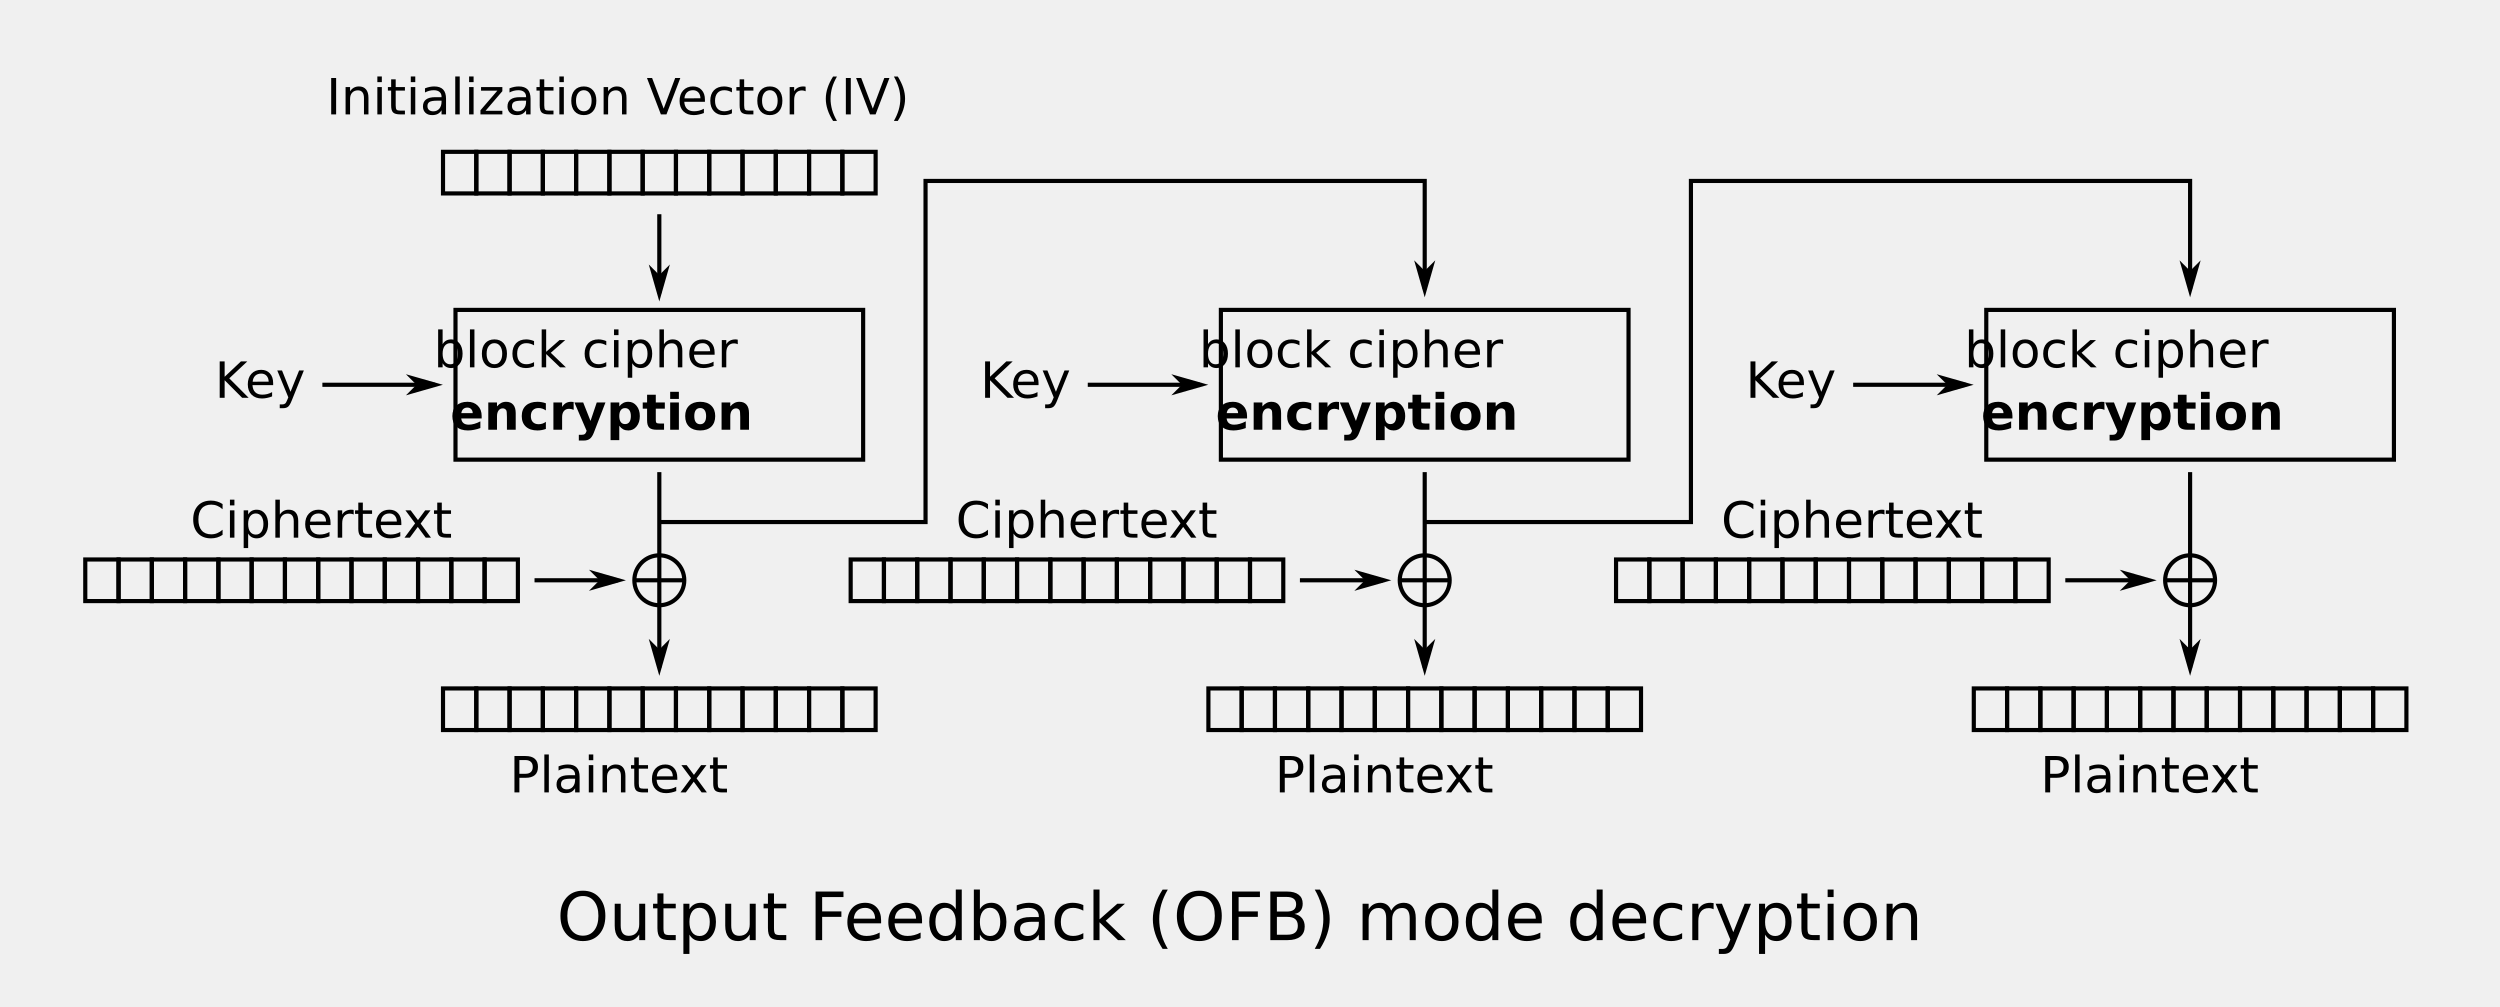
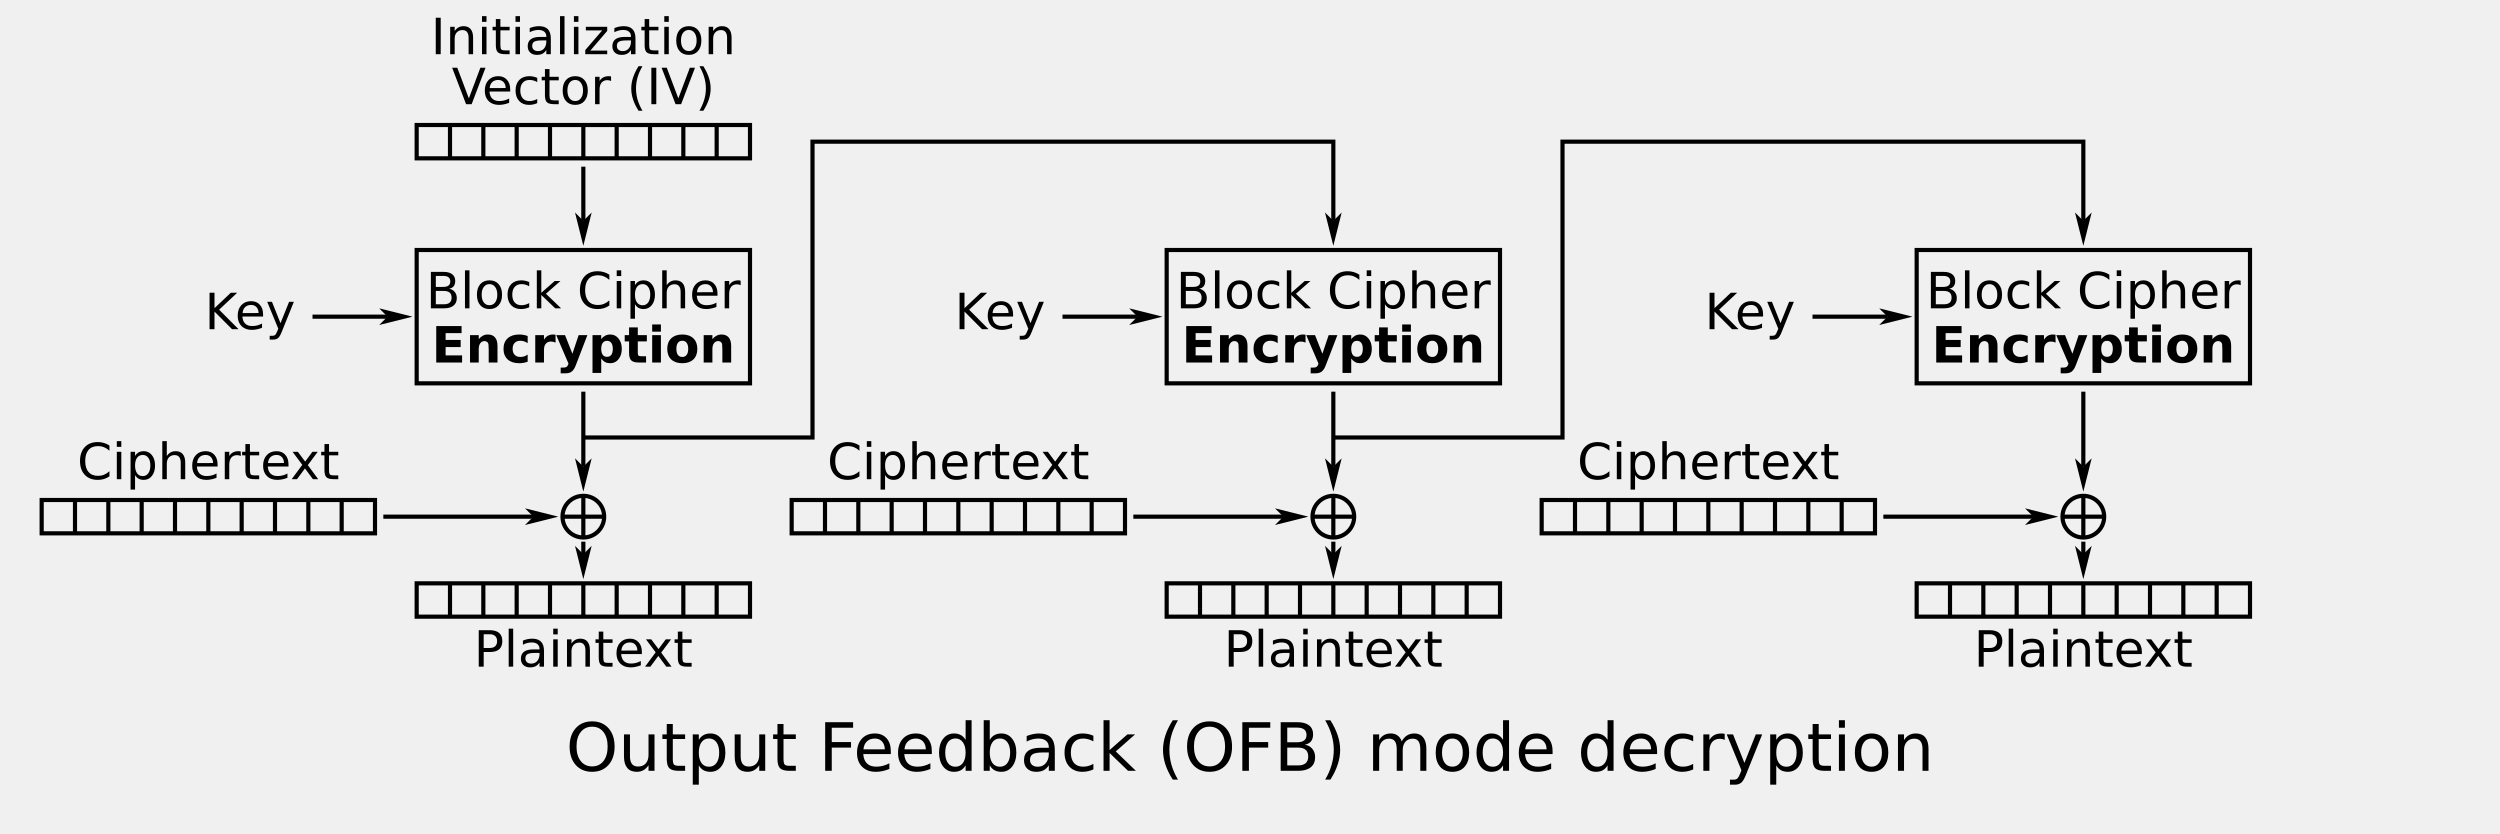
- <svg xmlns="http://www.w3.org/2000/svg" width="601" height="242" id="svg2" version="1.1">
-   <defs id="defs4">
-     <marker orient="auto" refY="0.0" refX="0.0" id="Arrow1Mend" style="overflow:visible;">
-       <path id="path4488" d="M 0.0,0.0 L 5.0,-5.0 L -12.5,0.0 L 5.0,5.0 L 0.0,0.0 z " style="fill-rule:evenodd;stroke:#000000;stroke-width:1.0pt;" transform="scale(0.4) rotate(180) translate(10,0)" />
+ <svg xmlns="http://www.w3.org/2000/svg" xmlns:xlink="http://www.w3.org/1999/xlink" height="200" width="600">
+   <style>
+ path,circle,rect {
+     fill: none;
+     stroke: black;
+ }
+ #a {
+     overflow:visible;
+ }
+ .h {
+     fill:black;
+     stroke:none;
+ }
+ path.a {
+     marker-end:url(#a);
+ }
+ text {
+     font-size: 12px;
+     font-family:DejaVu Sans;
+     text-align:center;
+     text-anchor:middle;
+ }
+ path.a {
+     marker-end: url(#a);
+ }
+ #t {
+     font-size:16px;
+ }
+ @media (prefers-color-scheme: dark) {
+     path,circle,rect {
+         stroke:white;
+     }
+     text,.h {
+        fill:white;
+     }
+ }
+ </style>
+   <defs>
+     <marker id="a" orient="auto">
+       <path d="M0,0L-2,-2L6,0L-2,2z" class="h" />
    </marker>
-     <marker orient="auto" refY="0" refX="0" id="marker11421" style="overflow:visible">
-       <path id="path11423" d="M 0,0 5,-5 -12.5,0 5,5 0,0 z" style="fill-rule:evenodd;stroke:#000000;stroke-width:1pt" transform="matrix(-0.4,0,0,-0.4,-4,0)" />
-     </marker>
+     <path id="b" d="M-40,0h80v8h-80Zm8,0v8m8,-8v8m8,-8v8m8,-8v8m8,-8v8m8,-8v8m8,-8v8m8,-8v8m8,-8v8" />
+     <g id="c">
+       <text x="-90" y="115">Ciphertext</text>
+       <use xlink:href="#b" x="-90" y="120" />
+       <path d="M-48,124h36" class="a" />
+       <path d="M-5,124h10zM0,119v10" />
+       <circle cy="124" r="5" />
+       <rect x="-40" y="60" width="80" height="32" />
+       <text y="74">Block Cipher</text>
+       <text y="87" style="font-weight:bold;">Encryption</text>
+       <path d="M0,94v18" class="a" />
+       <path d="M-65,76h18" class="a" />
+       <text x="-80" y="79">Key</text>
+       <path d="M0,130v3" class="a" />
+       <use xlink:href="#b" y="140" />
+       <text y="160">Plaintext</text>
+     </g>
+     <path id="l" class="a" d="M0,105h55v-71h125v19" />
  </defs>
-   <g id="layer2" style="display:inline">
-     <text xml:space="preserve" style="font-size:16px;font-style:normal;font-variant:normal;font-weight:normal;font-stretch:normal;text-align:center;line-height:125%;letter-spacing:0px;word-spacing:0px;writing-mode:lr-tb;text-anchor:middle;fill:#000000;fill-opacity:1;stroke:none;font-family:DejaVu Sans;-inkscape-font-specification:DejaVu Sans" x="310.738" y="226" id="text3188">
-       <tspan id="tspan3190" x="310.738" y="226">Output Feedback (OFB) mode decryption</tspan>
-     </text>
-     <g id="g3514" transform="translate(20,-6)">
-       <text id="text3216" y="904.673" x="137.961" style="font-size:12px;font-style:normal;font-variant:normal;font-weight:normal;font-stretch:normal;text-align:center;line-height:125%;letter-spacing:0px;word-spacing:0px;writing-mode:lr-tb;text-anchor:middle;fill:#000000;fill-opacity:1;stroke:none;font-family:DejaVu Sans;-inkscape-font-specification:DejaVu Sans" xml:space="preserve" transform="translate(0,-810.3622)">
-         <tspan y="904.673" x="137.961" id="tspan3218">block cipher</tspan>
-         <tspan id="tspan3220" y="919.673" x="137.961" style="font-weight:bold">encryption</tspan>
-       </text>
-       <rect y="80.5" x="89.5" height="36" width="98" id="rect3214" style="fill:none;stroke:#000000;stroke-width:1;stroke-linecap:square;stroke-miterlimit:4;stroke-opacity:1;stroke-dasharray:none;stroke-dashoffset:0" />
-     </g>
-     <g id="g3496" transform="translate(18,-12)">
-       <rect y="48.5" x="88.5" height="10" width="8" id="rect3222" style="fill:none;stroke:#000000;stroke-width:1;stroke-linecap:square;stroke-miterlimit:4;stroke-opacity:1;stroke-dasharray:none;stroke-dashoffset:0" />
-       <rect y="48.5" x="96.5" height="10" width="8" id="rect3222-4" style="fill:none;stroke:#000000;stroke-width:1;stroke-linecap:square;stroke-miterlimit:4;stroke-opacity:1;stroke-dasharray:none;stroke-dashoffset:0" />
-       <rect y="48.5" x="104.5" height="10" width="8" id="rect3222-4-8" style="fill:none;stroke:#000000;stroke-width:1;stroke-linecap:square;stroke-miterlimit:4;stroke-opacity:1;stroke-dasharray:none;stroke-dashoffset:0" />
-       <rect y="48.5" x="112.5" height="10" width="8" id="rect3222-4-8-5" style="fill:none;stroke:#000000;stroke-width:1;stroke-linecap:square;stroke-miterlimit:4;stroke-opacity:1;stroke-dasharray:none;stroke-dashoffset:0" />
-       <rect y="48.5" x="120.5" height="10" width="8" id="rect3222-4-8-5-6" style="fill:none;stroke:#000000;stroke-width:1;stroke-linecap:square;stroke-miterlimit:4;stroke-opacity:1;stroke-dasharray:none;stroke-dashoffset:0" />
-       <rect y="48.5" x="128.5" height="10" width="8" id="rect3222-4-8-5-6-0" style="fill:none;stroke:#000000;stroke-width:1;stroke-linecap:square;stroke-miterlimit:4;stroke-opacity:1;stroke-dasharray:none;stroke-dashoffset:0" />
-       <rect y="48.5" x="136.5" height="10" width="8" id="rect3222-4-8-5-6-0-9" style="fill:none;stroke:#000000;stroke-width:1;stroke-linecap:square;stroke-miterlimit:4;stroke-opacity:1;stroke-dasharray:none;stroke-dashoffset:0" />
-       <rect y="48.5" x="144.5" height="10" width="8" id="rect3222-4-8-5-6-0-9-3" style="fill:none;stroke:#000000;stroke-width:1;stroke-linecap:square;stroke-miterlimit:4;stroke-opacity:1;stroke-dasharray:none;stroke-dashoffset:0" />
-       <rect y="48.5" x="152.5" height="10" width="8" id="rect3222-4-8-5-6-0-9-3-3" style="fill:none;stroke:#000000;stroke-width:1;stroke-linecap:square;stroke-miterlimit:4;stroke-opacity:1;stroke-dasharray:none;stroke-dashoffset:0" />
-       <rect y="48.5" x="160.5" height="10" width="8" id="rect3222-4-8-5-6-0-9-3-3-6" style="fill:none;stroke:#000000;stroke-width:1;stroke-linecap:square;stroke-miterlimit:4;stroke-opacity:1;stroke-dasharray:none;stroke-dashoffset:0" />
-       <rect y="48.5" x="168.5" height="10" width="8" id="rect3222-4-8-5-6-0-9-3-3-6-5" style="fill:none;stroke:#000000;stroke-width:1;stroke-linecap:square;stroke-miterlimit:4;stroke-opacity:1;stroke-dasharray:none;stroke-dashoffset:0" />
-       <rect y="48.5" x="176.5" height="10" width="8" id="rect3222-4-8-5-6-0-9-3-3-6-5-0" style="fill:none;stroke:#000000;stroke-width:1;stroke-linecap:square;stroke-miterlimit:4;stroke-opacity:1;stroke-dasharray:none;stroke-dashoffset:0" />
-       <rect y="48.5" x="184.5" height="10" width="8" id="rect3222-4-8-5-6-0-9-3-3-6-5-0-7" style="fill:none;stroke:#000000;stroke-width:1;stroke-linecap:square;stroke-miterlimit:4;stroke-opacity:1;stroke-dasharray:none;stroke-dashoffset:0" />
-     </g>
-     <text xml:space="preserve" style="font-size:12px;font-style:normal;font-variant:normal;font-weight:normal;font-stretch:normal;text-align:start;line-height:125%;letter-spacing:0px;word-spacing:0px;text-anchor:start;fill:#000000;fill-opacity:1;stroke:none;font-family:DejaVu Sans;-inkscape-font-specification:Sans" x="51.643" y="95.626" id="text3562">
-       <tspan id="tspan3564" x="51.643" y="95.626">Key</tspan>
-     </text>
-     <g id="g3496-2-8" transform="translate(18,117)">
-       <rect y="48.5" x="88.5" height="10" width="8" id="rect3222-7-1" style="fill:none;stroke:#000000;stroke-width:1;stroke-linecap:square;stroke-miterlimit:4;stroke-opacity:1;stroke-dasharray:none;stroke-dashoffset:0" />
-       <rect y="48.5" x="96.5" height="10" width="8" id="rect3222-4-9-7" style="fill:none;stroke:#000000;stroke-width:1;stroke-linecap:square;stroke-miterlimit:4;stroke-opacity:1;stroke-dasharray:none;stroke-dashoffset:0" />
-       <rect y="48.5" x="104.5" height="10" width="8" id="rect3222-4-8-7-3" style="fill:none;stroke:#000000;stroke-width:1;stroke-linecap:square;stroke-miterlimit:4;stroke-opacity:1;stroke-dasharray:none;stroke-dashoffset:0" />
-       <rect y="48.5" x="112.5" height="10" width="8" id="rect3222-4-8-5-61-8" style="fill:none;stroke:#000000;stroke-width:1;stroke-linecap:square;stroke-miterlimit:4;stroke-opacity:1;stroke-dasharray:none;stroke-dashoffset:0" />
-       <rect y="48.5" x="120.5" height="10" width="8" id="rect3222-4-8-5-6-4-0" style="fill:none;stroke:#000000;stroke-width:1;stroke-linecap:square;stroke-miterlimit:4;stroke-opacity:1;stroke-dasharray:none;stroke-dashoffset:0" />
-       <rect y="48.5" x="128.5" height="10" width="8" id="rect3222-4-8-5-6-0-0-4" style="fill:none;stroke:#000000;stroke-width:1;stroke-linecap:square;stroke-miterlimit:4;stroke-opacity:1;stroke-dasharray:none;stroke-dashoffset:0" />
-       <rect y="48.5" x="136.5" height="10" width="8" id="rect3222-4-8-5-6-0-9-4-1" style="fill:none;stroke:#000000;stroke-width:1;stroke-linecap:square;stroke-miterlimit:4;stroke-opacity:1;stroke-dasharray:none;stroke-dashoffset:0" />
-       <rect y="48.5" x="144.5" height="10" width="8" id="rect3222-4-8-5-6-0-9-3-0-3" style="fill:none;stroke:#000000;stroke-width:1;stroke-linecap:square;stroke-miterlimit:4;stroke-opacity:1;stroke-dasharray:none;stroke-dashoffset:0" />
-       <rect y="48.5" x="152.5" height="10" width="8" id="rect3222-4-8-5-6-0-9-3-3-4-0" style="fill:none;stroke:#000000;stroke-width:1;stroke-linecap:square;stroke-miterlimit:4;stroke-opacity:1;stroke-dasharray:none;stroke-dashoffset:0" />
-       <rect y="48.5" x="160.5" height="10" width="8" id="rect3222-4-8-5-6-0-9-3-3-6-9-6" style="fill:none;stroke:#000000;stroke-width:1;stroke-linecap:square;stroke-miterlimit:4;stroke-opacity:1;stroke-dasharray:none;stroke-dashoffset:0" />
-       <rect y="48.5" x="168.5" height="10" width="8" id="rect3222-4-8-5-6-0-9-3-3-6-5-8-5" style="fill:none;stroke:#000000;stroke-width:1;stroke-linecap:square;stroke-miterlimit:4;stroke-opacity:1;stroke-dasharray:none;stroke-dashoffset:0" />
-       <rect y="48.5" x="176.5" height="10" width="8" id="rect3222-4-8-5-6-0-9-3-3-6-5-0-5-9" style="fill:none;stroke:#000000;stroke-width:1;stroke-linecap:square;stroke-miterlimit:4;stroke-opacity:1;stroke-dasharray:none;stroke-dashoffset:0" />
-       <rect y="48.5" x="184.5" height="10" width="8" id="rect3222-4-8-5-6-0-9-3-3-6-5-0-7-7-9" style="fill:none;stroke:#000000;stroke-width:1;stroke-linecap:square;stroke-miterlimit:4;stroke-opacity:1;stroke-dasharray:none;stroke-dashoffset:0" />
-     </g>
-     <text xml:space="preserve" style="font-size:12px;font-style:normal;font-variant:normal;font-weight:normal;font-stretch:normal;text-align:start;line-height:125%;letter-spacing:0px;word-spacing:0px;text-anchor:start;fill:#000000;fill-opacity:1;stroke:none;font-family:DejaVu Sans;-inkscape-font-specification:Sans" x="158.31" y="190.5" id="text3566-6">
-       <tspan id="tspan3568-9" x="158.31" y="190.5" style="text-align:center;text-anchor:middle">Plaintext</tspan>
-     </text>
-     <path style="fill:none;stroke:#000000;stroke-width:1px;stroke-linecap:butt;stroke-linejoin:miter;stroke-opacity:1;marker-end:url(#Arrow1Mend)" d="m 158.5,113.5 0,47" id="path3705" />
-     <path style="fill:none;stroke:#000000;stroke-width:1px;stroke-linecap:butt;stroke-linejoin:miter;stroke-opacity:1;marker-end:url(#Arrow1Mend)" d="m 77.5,92.5 27,0" id="path4919" />
-     <path style="fill:none;stroke:#000000;stroke-width:1px;stroke-linecap:butt;stroke-linejoin:miter;stroke-opacity:1;marker-end:url(#Arrow1Mend)" d="m 158.5,51.5 0,19" id="path5103" />
-     <text xml:space="preserve" style="font-size:12px;font-style:normal;font-variant:normal;font-weight:normal;font-stretch:normal;text-align:center;line-height:125%;letter-spacing:0px;word-spacing:0px;writing-mode:lr-tb;text-anchor:middle;fill:#000000;fill-opacity:1;stroke:none;display:inline;font-family:DejaVu Sans;-inkscape-font-specification:DejaVu Sans" x="158.058" y="27.5" id="text3520-1-3">
-       <tspan x="158.058" y="27.5" id="tspan3528-0-6" style="font-size:12px;font-style:normal;font-variant:normal;font-weight:normal;font-stretch:normal;text-align:center;line-height:125%;writing-mode:lr-tb;text-anchor:middle;font-family:DejaVu Sans;-inkscape-font-specification:DejaVu Sans">Initialization Vector (IV)</tspan>
-     </text>
-     <g transform="translate(20,6)" style="display:inline" id="g5291">
-       <path transform="translate(-2,0)" d="m 146.5,133.5 c 0,3.314 -2.686,6 -6,6 -3.314,0 -6,-2.686 -6,-6 0,-3.314 2.686,-6 6,-6 3.314,0 6,2.686 6,6 z" id="path5287" style="fill:none;stroke:#000000;stroke-width:1;stroke-linecap:square;stroke-miterlimit:4;stroke-opacity:1;stroke-dasharray:none;stroke-dashoffset:0" />
-       <path id="path5289" d="m 132.5,133.5 12,0" style="fill:none;stroke:#000000;stroke-width:1px;stroke-linecap:butt;stroke-linejoin:miter;stroke-opacity:1" />
-     </g>
-     <path style="fill:none;stroke:#000000;stroke-width:1px;stroke-linecap:butt;stroke-linejoin:miter;stroke-opacity:1;marker-end:url(#marker11421)" d="m 158.5,125.5 64,0 0,-82 120,0 0,26" id="path12496" />
-     <g style="display:inline" id="g3514-7" transform="translate(204,-6.000002)">
-       <text id="text3216-5" y="904.673" x="137.961" style="font-size:12px;font-style:normal;font-variant:normal;font-weight:normal;font-stretch:normal;text-align:center;line-height:125%;letter-spacing:0px;word-spacing:0px;writing-mode:lr-tb;text-anchor:middle;fill:#000000;fill-opacity:1;stroke:none;font-family:DejaVu Sans;-inkscape-font-specification:DejaVu Sans" xml:space="preserve" transform="translate(0,-810.3622)">
-         <tspan y="904.673" x="137.961" id="tspan3218-3">block cipher</tspan>
-         <tspan id="tspan3220-8" y="919.673" x="137.961" style="font-weight:bold">encryption</tspan>
-       </text>
-       <rect y="80.5" x="89.5" height="36" width="98" id="rect3214-8" style="fill:none;stroke:#000000;stroke-width:1;stroke-linecap:square;stroke-miterlimit:4;stroke-opacity:1;stroke-dasharray:none;stroke-dashoffset:0" />
-     </g>
-     <text xml:space="preserve" style="font-size:12px;font-style:normal;font-variant:normal;font-weight:normal;font-stretch:normal;text-align:start;line-height:125%;letter-spacing:0px;word-spacing:0px;text-anchor:start;fill:#000000;fill-opacity:1;stroke:none;display:inline;font-family:DejaVu Sans;-inkscape-font-specification:Sans" x="235.643" y="95.626" id="text3562-8">
-       <tspan id="tspan3564-0" x="235.643" y="95.626">Key</tspan>
-     </text>
-     <g style="display:inline" id="g3496-2-8-6" transform="translate(202,117)">
-       <rect y="48.5" x="88.5" height="10" width="8" id="rect3222-7-1-2" style="fill:none;stroke:#000000;stroke-width:1;stroke-linecap:square;stroke-miterlimit:4;stroke-opacity:1;stroke-dasharray:none;stroke-dashoffset:0" />
-       <rect y="48.5" x="96.5" height="10" width="8" id="rect3222-4-9-7-9" style="fill:none;stroke:#000000;stroke-width:1;stroke-linecap:square;stroke-miterlimit:4;stroke-opacity:1;stroke-dasharray:none;stroke-dashoffset:0" />
-       <rect y="48.5" x="104.5" height="10" width="8" id="rect3222-4-8-7-3-3" style="fill:none;stroke:#000000;stroke-width:1;stroke-linecap:square;stroke-miterlimit:4;stroke-opacity:1;stroke-dasharray:none;stroke-dashoffset:0" />
-       <rect y="48.5" x="112.5" height="10" width="8" id="rect3222-4-8-5-61-8-9" style="fill:none;stroke:#000000;stroke-width:1;stroke-linecap:square;stroke-miterlimit:4;stroke-opacity:1;stroke-dasharray:none;stroke-dashoffset:0" />
-       <rect y="48.5" x="120.5" height="10" width="8" id="rect3222-4-8-5-6-4-0-3" style="fill:none;stroke:#000000;stroke-width:1;stroke-linecap:square;stroke-miterlimit:4;stroke-opacity:1;stroke-dasharray:none;stroke-dashoffset:0" />
-       <rect y="48.5" x="128.5" height="10" width="8" id="rect3222-4-8-5-6-0-0-4-5" style="fill:none;stroke:#000000;stroke-width:1;stroke-linecap:square;stroke-miterlimit:4;stroke-opacity:1;stroke-dasharray:none;stroke-dashoffset:0" />
-       <rect y="48.5" x="136.5" height="10" width="8" id="rect3222-4-8-5-6-0-9-4-1-0" style="fill:none;stroke:#000000;stroke-width:1;stroke-linecap:square;stroke-miterlimit:4;stroke-opacity:1;stroke-dasharray:none;stroke-dashoffset:0" />
-       <rect y="48.5" x="144.5" height="10" width="8" id="rect3222-4-8-5-6-0-9-3-0-3-4" style="fill:none;stroke:#000000;stroke-width:1;stroke-linecap:square;stroke-miterlimit:4;stroke-opacity:1;stroke-dasharray:none;stroke-dashoffset:0" />
-       <rect y="48.5" x="152.5" height="10" width="8" id="rect3222-4-8-5-6-0-9-3-3-4-0-4" style="fill:none;stroke:#000000;stroke-width:1;stroke-linecap:square;stroke-miterlimit:4;stroke-opacity:1;stroke-dasharray:none;stroke-dashoffset:0" />
-       <rect y="48.5" x="160.5" height="10" width="8" id="rect3222-4-8-5-6-0-9-3-3-6-9-6-7" style="fill:none;stroke:#000000;stroke-width:1;stroke-linecap:square;stroke-miterlimit:4;stroke-opacity:1;stroke-dasharray:none;stroke-dashoffset:0" />
-       <rect y="48.5" x="168.5" height="10" width="8" id="rect3222-4-8-5-6-0-9-3-3-6-5-8-5-9" style="fill:none;stroke:#000000;stroke-width:1;stroke-linecap:square;stroke-miterlimit:4;stroke-opacity:1;stroke-dasharray:none;stroke-dashoffset:0" />
-       <rect y="48.5" x="176.5" height="10" width="8" id="rect3222-4-8-5-6-0-9-3-3-6-5-0-5-9-2" style="fill:none;stroke:#000000;stroke-width:1;stroke-linecap:square;stroke-miterlimit:4;stroke-opacity:1;stroke-dasharray:none;stroke-dashoffset:0" />
-       <rect y="48.5" x="184.5" height="10" width="8" id="rect3222-4-8-5-6-0-9-3-3-6-5-0-7-7-9-6" style="fill:none;stroke:#000000;stroke-width:1;stroke-linecap:square;stroke-miterlimit:4;stroke-opacity:1;stroke-dasharray:none;stroke-dashoffset:0" />
-     </g>
-     <text xml:space="preserve" style="font-size:12px;font-style:normal;font-variant:normal;font-weight:normal;font-stretch:normal;text-align:start;line-height:125%;letter-spacing:0px;word-spacing:0px;text-anchor:start;fill:#000000;fill-opacity:1;stroke:none;display:inline;font-family:DejaVu Sans;-inkscape-font-specification:Sans" x="342.31" y="190.5" id="text3566-6-0">
-       <tspan id="tspan3568-9-6" x="342.31" y="190.5" style="text-align:center;text-anchor:middle">Plaintext</tspan>
-     </text>
-     <path style="fill:none;stroke:#000000;stroke-width:1px;stroke-linecap:butt;stroke-linejoin:miter;stroke-opacity:1;marker-end:url(#Arrow1Mend);display:inline" d="m 342.5,113.5 0,47" id="path3705-1" />
-     <path style="fill:none;stroke:#000000;stroke-width:1px;stroke-linecap:butt;stroke-linejoin:miter;stroke-opacity:1;marker-end:url(#Arrow1Mend);display:inline" d="m 261.5,92.5 27,0" id="path4919-4" />
-     <g style="display:inline" id="g3514-7-6" transform="translate(388,-6.000003)">
-       <text id="text3216-5-0" y="904.673" x="137.961" style="font-size:12px;font-style:normal;font-variant:normal;font-weight:normal;font-stretch:normal;text-align:center;line-height:125%;letter-spacing:0px;word-spacing:0px;writing-mode:lr-tb;text-anchor:middle;fill:#000000;fill-opacity:1;stroke:none;font-family:DejaVu Sans;-inkscape-font-specification:DejaVu Sans" xml:space="preserve" transform="translate(0,-810.3622)">
-         <tspan y="904.673" x="137.961" id="tspan3218-3-6">block cipher</tspan>
-         <tspan id="tspan3220-8-8" y="919.673" x="137.961" style="font-weight:bold">encryption</tspan>
-       </text>
-       <rect y="80.5" x="89.5" height="36" width="98" id="rect3214-8-6" style="fill:none;stroke:#000000;stroke-width:1;stroke-linecap:square;stroke-miterlimit:4;stroke-opacity:1;stroke-dasharray:none;stroke-dashoffset:0" />
-     </g>
-     <text xml:space="preserve" style="font-size:12px;font-style:normal;font-variant:normal;font-weight:normal;font-stretch:normal;text-align:start;line-height:125%;letter-spacing:0px;word-spacing:0px;text-anchor:start;fill:#000000;fill-opacity:1;stroke:none;display:inline;font-family:DejaVu Sans;-inkscape-font-specification:Sans" x="419.643" y="95.626" id="text3562-8-4">
-       <tspan id="tspan3564-0-9" x="419.643" y="95.626">Key</tspan>
-     </text>
-     <g style="display:inline" id="g3496-2-8-6-8" transform="translate(386,117)">
-       <rect y="48.5" x="88.5" height="10" width="8" id="rect3222-7-1-2-6" style="fill:none;stroke:#000000;stroke-width:1;stroke-linecap:square;stroke-miterlimit:4;stroke-opacity:1;stroke-dasharray:none;stroke-dashoffset:0" />
-       <rect y="48.5" x="96.5" height="10" width="8" id="rect3222-4-9-7-9-4" style="fill:none;stroke:#000000;stroke-width:1;stroke-linecap:square;stroke-miterlimit:4;stroke-opacity:1;stroke-dasharray:none;stroke-dashoffset:0" />
-       <rect y="48.5" x="104.5" height="10" width="8" id="rect3222-4-8-7-3-3-3" style="fill:none;stroke:#000000;stroke-width:1;stroke-linecap:square;stroke-miterlimit:4;stroke-opacity:1;stroke-dasharray:none;stroke-dashoffset:0" />
-       <rect y="48.5" x="112.5" height="10" width="8" id="rect3222-4-8-5-61-8-9-3" style="fill:none;stroke:#000000;stroke-width:1;stroke-linecap:square;stroke-miterlimit:4;stroke-opacity:1;stroke-dasharray:none;stroke-dashoffset:0" />
-       <rect y="48.5" x="120.5" height="10" width="8" id="rect3222-4-8-5-6-4-0-3-8" style="fill:none;stroke:#000000;stroke-width:1;stroke-linecap:square;stroke-miterlimit:4;stroke-opacity:1;stroke-dasharray:none;stroke-dashoffset:0" />
-       <rect y="48.5" x="128.5" height="10" width="8" id="rect3222-4-8-5-6-0-0-4-5-8" style="fill:none;stroke:#000000;stroke-width:1;stroke-linecap:square;stroke-miterlimit:4;stroke-opacity:1;stroke-dasharray:none;stroke-dashoffset:0" />
-       <rect y="48.5" x="136.5" height="10" width="8" id="rect3222-4-8-5-6-0-9-4-1-0-8" style="fill:none;stroke:#000000;stroke-width:1;stroke-linecap:square;stroke-miterlimit:4;stroke-opacity:1;stroke-dasharray:none;stroke-dashoffset:0" />
-       <rect y="48.5" x="144.5" height="10" width="8" id="rect3222-4-8-5-6-0-9-3-0-3-4-6" style="fill:none;stroke:#000000;stroke-width:1;stroke-linecap:square;stroke-miterlimit:4;stroke-opacity:1;stroke-dasharray:none;stroke-dashoffset:0" />
-       <rect y="48.5" x="152.5" height="10" width="8" id="rect3222-4-8-5-6-0-9-3-3-4-0-4-3" style="fill:none;stroke:#000000;stroke-width:1;stroke-linecap:square;stroke-miterlimit:4;stroke-opacity:1;stroke-dasharray:none;stroke-dashoffset:0" />
-       <rect y="48.5" x="160.5" height="10" width="8" id="rect3222-4-8-5-6-0-9-3-3-6-9-6-7-6" style="fill:none;stroke:#000000;stroke-width:1;stroke-linecap:square;stroke-miterlimit:4;stroke-opacity:1;stroke-dasharray:none;stroke-dashoffset:0" />
-       <rect y="48.5" x="168.5" height="10" width="8" id="rect3222-4-8-5-6-0-9-3-3-6-5-8-5-9-8" style="fill:none;stroke:#000000;stroke-width:1;stroke-linecap:square;stroke-miterlimit:4;stroke-opacity:1;stroke-dasharray:none;stroke-dashoffset:0" />
-       <rect y="48.5" x="176.5" height="10" width="8" id="rect3222-4-8-5-6-0-9-3-3-6-5-0-5-9-2-0" style="fill:none;stroke:#000000;stroke-width:1;stroke-linecap:square;stroke-miterlimit:4;stroke-opacity:1;stroke-dasharray:none;stroke-dashoffset:0" />
-       <rect y="48.5" x="184.5" height="10" width="8" id="rect3222-4-8-5-6-0-9-3-3-6-5-0-7-7-9-6-4" style="fill:none;stroke:#000000;stroke-width:1;stroke-linecap:square;stroke-miterlimit:4;stroke-opacity:1;stroke-dasharray:none;stroke-dashoffset:0" />
-     </g>
-     <text xml:space="preserve" style="font-size:12px;font-style:normal;font-variant:normal;font-weight:normal;font-stretch:normal;text-align:start;line-height:125%;letter-spacing:0px;word-spacing:0px;text-anchor:start;fill:#000000;fill-opacity:1;stroke:none;display:inline;font-family:DejaVu Sans;-inkscape-font-specification:Sans" x="526.31" y="190.5" id="text3566-6-0-4">
-       <tspan id="tspan3568-9-6-2" x="526.31" y="190.5" style="text-align:center;text-anchor:middle">Plaintext</tspan>
-     </text>
-     <path style="fill:none;stroke:#000000;stroke-width:1px;stroke-linecap:butt;stroke-linejoin:miter;stroke-opacity:1;marker-end:url(#Arrow1Mend);display:inline" d="m 526.5,113.5 0,47" id="path3705-1-5" />
-     <path style="fill:none;stroke:#000000;stroke-width:1px;stroke-linecap:butt;stroke-linejoin:miter;stroke-opacity:1;marker-end:url(#Arrow1Mend);display:inline" d="m 445.5,92.5 27,0" id="path4919-4-3" />
-     <g style="display:inline" id="g3496-4-8" transform="translate(116,86)">
-       <rect y="48.5" x="88.5" height="10" width="8" id="rect3222-53-8" style="fill:none;stroke:#000000;stroke-width:1;stroke-linecap:square;stroke-miterlimit:4;stroke-opacity:1;stroke-dasharray:none;stroke-dashoffset:0" />
-       <rect y="48.5" x="96.5" height="10" width="8" id="rect3222-4-1-0" style="fill:none;stroke:#000000;stroke-width:1;stroke-linecap:square;stroke-miterlimit:4;stroke-opacity:1;stroke-dasharray:none;stroke-dashoffset:0" />
-       <rect y="48.5" x="104.5" height="10" width="8" id="rect3222-4-8-2-5" style="fill:none;stroke:#000000;stroke-width:1;stroke-linecap:square;stroke-miterlimit:4;stroke-opacity:1;stroke-dasharray:none;stroke-dashoffset:0" />
-       <rect y="48.5" x="112.5" height="10" width="8" id="rect3222-4-8-5-4-4" style="fill:none;stroke:#000000;stroke-width:1;stroke-linecap:square;stroke-miterlimit:4;stroke-opacity:1;stroke-dasharray:none;stroke-dashoffset:0" />
-       <rect y="48.5" x="120.5" height="10" width="8" id="rect3222-4-8-5-6-5-9" style="fill:none;stroke:#000000;stroke-width:1;stroke-linecap:square;stroke-miterlimit:4;stroke-opacity:1;stroke-dasharray:none;stroke-dashoffset:0" />
-       <rect y="48.5" x="128.5" height="10" width="8" id="rect3222-4-8-5-6-0-3-6" style="fill:none;stroke:#000000;stroke-width:1;stroke-linecap:square;stroke-miterlimit:4;stroke-opacity:1;stroke-dasharray:none;stroke-dashoffset:0" />
-       <rect y="48.5" x="136.5" height="10" width="8" id="rect3222-4-8-5-6-0-9-9-5" style="fill:none;stroke:#000000;stroke-width:1;stroke-linecap:square;stroke-miterlimit:4;stroke-opacity:1;stroke-dasharray:none;stroke-dashoffset:0" />
-       <rect y="48.5" x="144.5" height="10" width="8" id="rect3222-4-8-5-6-0-9-3-30-6" style="fill:none;stroke:#000000;stroke-width:1;stroke-linecap:square;stroke-miterlimit:4;stroke-opacity:1;stroke-dasharray:none;stroke-dashoffset:0" />
-       <rect y="48.5" x="152.5" height="10" width="8" id="rect3222-4-8-5-6-0-9-3-3-9-2" style="fill:none;stroke:#000000;stroke-width:1;stroke-linecap:square;stroke-miterlimit:4;stroke-opacity:1;stroke-dasharray:none;stroke-dashoffset:0" />
-       <rect y="48.5" x="160.5" height="10" width="8" id="rect3222-4-8-5-6-0-9-3-3-6-8-9" style="fill:none;stroke:#000000;stroke-width:1;stroke-linecap:square;stroke-miterlimit:4;stroke-opacity:1;stroke-dasharray:none;stroke-dashoffset:0" />
-       <rect y="48.5" x="168.5" height="10" width="8" id="rect3222-4-8-5-6-0-9-3-3-6-5-5-6" style="fill:none;stroke:#000000;stroke-width:1;stroke-linecap:square;stroke-miterlimit:4;stroke-opacity:1;stroke-dasharray:none;stroke-dashoffset:0" />
-       <rect y="48.5" x="176.5" height="10" width="8" id="rect3222-4-8-5-6-0-9-3-3-6-5-0-9-2" style="fill:none;stroke:#000000;stroke-width:1;stroke-linecap:square;stroke-miterlimit:4;stroke-opacity:1;stroke-dasharray:none;stroke-dashoffset:0" />
-       <rect y="48.5" x="184.5" height="10" width="8" id="rect3222-4-8-5-6-0-9-3-3-6-5-0-7-2-7" style="fill:none;stroke:#000000;stroke-width:1;stroke-linecap:square;stroke-miterlimit:4;stroke-opacity:1;stroke-dasharray:none;stroke-dashoffset:0" />
-     </g>
-     <text xml:space="preserve" style="font-size:12px;font-style:normal;font-variant:normal;font-weight:normal;font-stretch:normal;text-align:start;line-height:125%;letter-spacing:0px;word-spacing:0px;text-anchor:start;fill:#000000;fill-opacity:1;stroke:none;display:inline;font-family:DejaVu Sans;-inkscape-font-specification:Sans" x="229.772" y="129.25" id="text11634-4">
-       <tspan id="tspan11636-0" x="229.772" y="129.25">Ciphertext</tspan>
-     </text>
-     <g style="display:inline" id="g3496-4-8-3" transform="translate(-68,86)">
-       <rect y="48.5" x="88.5" height="10" width="8" id="rect3222-53-8-4" style="fill:none;stroke:#000000;stroke-width:1;stroke-linecap:square;stroke-miterlimit:4;stroke-opacity:1;stroke-dasharray:none;stroke-dashoffset:0" />
-       <rect y="48.5" x="96.5" height="10" width="8" id="rect3222-4-1-0-6" style="fill:none;stroke:#000000;stroke-width:1;stroke-linecap:square;stroke-miterlimit:4;stroke-opacity:1;stroke-dasharray:none;stroke-dashoffset:0" />
-       <rect y="48.5" x="104.5" height="10" width="8" id="rect3222-4-8-2-5-5" style="fill:none;stroke:#000000;stroke-width:1;stroke-linecap:square;stroke-miterlimit:4;stroke-opacity:1;stroke-dasharray:none;stroke-dashoffset:0" />
-       <rect y="48.5" x="112.5" height="10" width="8" id="rect3222-4-8-5-4-4-0" style="fill:none;stroke:#000000;stroke-width:1;stroke-linecap:square;stroke-miterlimit:4;stroke-opacity:1;stroke-dasharray:none;stroke-dashoffset:0" />
-       <rect y="48.5" x="120.5" height="10" width="8" id="rect3222-4-8-5-6-5-9-4" style="fill:none;stroke:#000000;stroke-width:1;stroke-linecap:square;stroke-miterlimit:4;stroke-opacity:1;stroke-dasharray:none;stroke-dashoffset:0" />
-       <rect y="48.5" x="128.5" height="10" width="8" id="rect3222-4-8-5-6-0-3-6-8" style="fill:none;stroke:#000000;stroke-width:1;stroke-linecap:square;stroke-miterlimit:4;stroke-opacity:1;stroke-dasharray:none;stroke-dashoffset:0" />
-       <rect y="48.5" x="136.5" height="10" width="8" id="rect3222-4-8-5-6-0-9-9-5-2" style="fill:none;stroke:#000000;stroke-width:1;stroke-linecap:square;stroke-miterlimit:4;stroke-opacity:1;stroke-dasharray:none;stroke-dashoffset:0" />
-       <rect y="48.5" x="144.5" height="10" width="8" id="rect3222-4-8-5-6-0-9-3-30-6-5" style="fill:none;stroke:#000000;stroke-width:1;stroke-linecap:square;stroke-miterlimit:4;stroke-opacity:1;stroke-dasharray:none;stroke-dashoffset:0" />
-       <rect y="48.5" x="152.5" height="10" width="8" id="rect3222-4-8-5-6-0-9-3-3-9-2-1" style="fill:none;stroke:#000000;stroke-width:1;stroke-linecap:square;stroke-miterlimit:4;stroke-opacity:1;stroke-dasharray:none;stroke-dashoffset:0" />
-       <rect y="48.5" x="160.5" height="10" width="8" id="rect3222-4-8-5-6-0-9-3-3-6-8-9-9" style="fill:none;stroke:#000000;stroke-width:1;stroke-linecap:square;stroke-miterlimit:4;stroke-opacity:1;stroke-dasharray:none;stroke-dashoffset:0" />
-       <rect y="48.5" x="168.5" height="10" width="8" id="rect3222-4-8-5-6-0-9-3-3-6-5-5-6-3" style="fill:none;stroke:#000000;stroke-width:1;stroke-linecap:square;stroke-miterlimit:4;stroke-opacity:1;stroke-dasharray:none;stroke-dashoffset:0" />
-       <rect y="48.5" x="176.5" height="10" width="8" id="rect3222-4-8-5-6-0-9-3-3-6-5-0-9-2-1" style="fill:none;stroke:#000000;stroke-width:1;stroke-linecap:square;stroke-miterlimit:4;stroke-opacity:1;stroke-dasharray:none;stroke-dashoffset:0" />
-       <rect y="48.5" x="184.5" height="10" width="8" id="rect3222-4-8-5-6-0-9-3-3-6-5-0-7-2-7-1" style="fill:none;stroke:#000000;stroke-width:1;stroke-linecap:square;stroke-miterlimit:4;stroke-opacity:1;stroke-dasharray:none;stroke-dashoffset:0" />
-     </g>
-     <text xml:space="preserve" style="font-size:12px;font-style:normal;font-variant:normal;font-weight:normal;font-stretch:normal;text-align:start;line-height:125%;letter-spacing:0px;word-spacing:0px;text-anchor:start;fill:#000000;fill-opacity:1;stroke:none;display:inline;font-family:DejaVu Sans;-inkscape-font-specification:Sans" x="45.772" y="129.25" id="text11634-4-0">
-       <tspan id="tspan11636-0-8" x="45.772" y="129.25">Ciphertext</tspan>
-     </text>
-     <path style="fill:none;stroke:#000000;stroke-width:1px;stroke-linecap:butt;stroke-linejoin:miter;stroke-opacity:1;marker-end:url(#marker11421);display:inline" d="m 128.5,139.5 20,0" id="path11638-5-3" />
-     <g style="display:inline" id="g3496-4-8-32" transform="translate(300,86)">
-       <rect y="48.5" x="88.5" height="10" width="8" id="rect3222-53-8-46" style="fill:none;stroke:#000000;stroke-width:1;stroke-linecap:square;stroke-miterlimit:4;stroke-opacity:1;stroke-dasharray:none;stroke-dashoffset:0" />
-       <rect y="48.5" x="96.5" height="10" width="8" id="rect3222-4-1-0-0" style="fill:none;stroke:#000000;stroke-width:1;stroke-linecap:square;stroke-miterlimit:4;stroke-opacity:1;stroke-dasharray:none;stroke-dashoffset:0" />
-       <rect y="48.5" x="104.5" height="10" width="8" id="rect3222-4-8-2-5-4" style="fill:none;stroke:#000000;stroke-width:1;stroke-linecap:square;stroke-miterlimit:4;stroke-opacity:1;stroke-dasharray:none;stroke-dashoffset:0" />
-       <rect y="48.5" x="112.5" height="10" width="8" id="rect3222-4-8-5-4-4-5" style="fill:none;stroke:#000000;stroke-width:1;stroke-linecap:square;stroke-miterlimit:4;stroke-opacity:1;stroke-dasharray:none;stroke-dashoffset:0" />
-       <rect y="48.5" x="120.5" height="10" width="8" id="rect3222-4-8-5-6-5-9-1" style="fill:none;stroke:#000000;stroke-width:1;stroke-linecap:square;stroke-miterlimit:4;stroke-opacity:1;stroke-dasharray:none;stroke-dashoffset:0" />
-       <rect y="48.5" x="128.5" height="10" width="8" id="rect3222-4-8-5-6-0-3-6-0" style="fill:none;stroke:#000000;stroke-width:1;stroke-linecap:square;stroke-miterlimit:4;stroke-opacity:1;stroke-dasharray:none;stroke-dashoffset:0" />
-       <rect y="48.5" x="136.5" height="10" width="8" id="rect3222-4-8-5-6-0-9-9-5-9" style="fill:none;stroke:#000000;stroke-width:1;stroke-linecap:square;stroke-miterlimit:4;stroke-opacity:1;stroke-dasharray:none;stroke-dashoffset:0" />
-       <rect y="48.5" x="144.5" height="10" width="8" id="rect3222-4-8-5-6-0-9-3-30-6-0" style="fill:none;stroke:#000000;stroke-width:1;stroke-linecap:square;stroke-miterlimit:4;stroke-opacity:1;stroke-dasharray:none;stroke-dashoffset:0" />
-       <rect y="48.5" x="152.5" height="10" width="8" id="rect3222-4-8-5-6-0-9-3-3-9-2-7" style="fill:none;stroke:#000000;stroke-width:1;stroke-linecap:square;stroke-miterlimit:4;stroke-opacity:1;stroke-dasharray:none;stroke-dashoffset:0" />
-       <rect y="48.5" x="160.5" height="10" width="8" id="rect3222-4-8-5-6-0-9-3-3-6-8-9-1" style="fill:none;stroke:#000000;stroke-width:1;stroke-linecap:square;stroke-miterlimit:4;stroke-opacity:1;stroke-dasharray:none;stroke-dashoffset:0" />
-       <rect y="48.5" x="168.5" height="10" width="8" id="rect3222-4-8-5-6-0-9-3-3-6-5-5-6-4" style="fill:none;stroke:#000000;stroke-width:1;stroke-linecap:square;stroke-miterlimit:4;stroke-opacity:1;stroke-dasharray:none;stroke-dashoffset:0" />
-       <rect y="48.5" x="176.5" height="10" width="8" id="rect3222-4-8-5-6-0-9-3-3-6-5-0-9-2-5" style="fill:none;stroke:#000000;stroke-width:1;stroke-linecap:square;stroke-miterlimit:4;stroke-opacity:1;stroke-dasharray:none;stroke-dashoffset:0" />
-       <rect y="48.5" x="184.5" height="10" width="8" id="rect3222-4-8-5-6-0-9-3-3-6-5-0-7-2-7-4" style="fill:none;stroke:#000000;stroke-width:1;stroke-linecap:square;stroke-miterlimit:4;stroke-opacity:1;stroke-dasharray:none;stroke-dashoffset:0" />
-     </g>
-     <text xml:space="preserve" style="font-size:12px;font-style:normal;font-variant:normal;font-weight:normal;font-stretch:normal;text-align:start;line-height:125%;letter-spacing:0px;word-spacing:0px;text-anchor:start;fill:#000000;fill-opacity:1;stroke:none;display:inline;font-family:DejaVu Sans;-inkscape-font-specification:Sans" x="413.772" y="129.25" id="text11634-4-09">
-       <tspan id="tspan11636-0-3" x="413.772" y="129.25">Ciphertext</tspan>
-     </text>
-     <g transform="translate(204,6)" style="display:inline" id="g5291-6">
-       <path transform="translate(-2,0)" d="m 146.5,133.5 c 0,3.314 -2.686,6 -6,6 -3.314,0 -6,-2.686 -6,-6 0,-3.314 2.686,-6 6,-6 3.314,0 6,2.686 6,6 z" id="path5287-9" style="fill:none;stroke:#000000;stroke-width:1;stroke-linecap:square;stroke-miterlimit:4;stroke-opacity:1;stroke-dasharray:none;stroke-dashoffset:0" />
-       <path id="path5289-3" d="m 132.5,133.5 12,0" style="fill:none;stroke:#000000;stroke-width:1px;stroke-linecap:butt;stroke-linejoin:miter;stroke-opacity:1" />
-     </g>
-     <path style="fill:none;stroke:#000000;stroke-width:1px;stroke-linecap:butt;stroke-linejoin:miter;stroke-opacity:1;marker-end:url(#marker11421);display:inline" d="m 342.5,125.5 64,0 0,-82 120,0 0,26" id="path12496-0" />
-     <path style="fill:none;stroke:#000000;stroke-width:1px;stroke-linecap:butt;stroke-linejoin:miter;stroke-opacity:1;marker-end:url(#marker11421);display:inline" d="m 312.5,139.5 20,0" id="path11638-5-3-3" />
-     <g transform="translate(388,6)" style="display:inline" id="g5291-6-3">
-       <path transform="translate(-2,0)" d="m 146.5,133.5 c 0,3.314 -2.686,6 -6,6 -3.314,0 -6,-2.686 -6,-6 0,-3.314 2.686,-6 6,-6 3.314,0 6,2.686 6,6 z" id="path5287-9-2" style="fill:none;stroke:#000000;stroke-width:1;stroke-linecap:square;stroke-miterlimit:4;stroke-opacity:1;stroke-dasharray:none;stroke-dashoffset:0" />
-       <path id="path5289-3-4" d="m 132.5,133.5 12,0" style="fill:none;stroke:#000000;stroke-width:1px;stroke-linecap:butt;stroke-linejoin:miter;stroke-opacity:1" />
-     </g>
-     <path style="fill:none;stroke:#000000;stroke-width:1px;stroke-linecap:butt;stroke-linejoin:miter;stroke-opacity:1;marker-end:url(#marker11421);display:inline" d="m 496.5,139.5 20,0" id="path11638-5-3-3-1" />
-   </g>
+   <text x="300" y="185" id="t">Output Feedback (OFB) mode decryption</text>
+   <text x="140" y="13">Initialization</text>
+   <text x="140" y="25">Vector (IV)</text>
+   <use xlink:href="#b" x="140" y="30" />
+   <path class="a" d="M140,40v13" />
+   <use xlink:href="#c" x="140" />
+   <use xlink:href="#l" x="140" />
+   <use xlink:href="#c" x="320" />
+   <use xlink:href="#l" x="320" />
+   <use xlink:href="#c" x="500" />
</svg>
